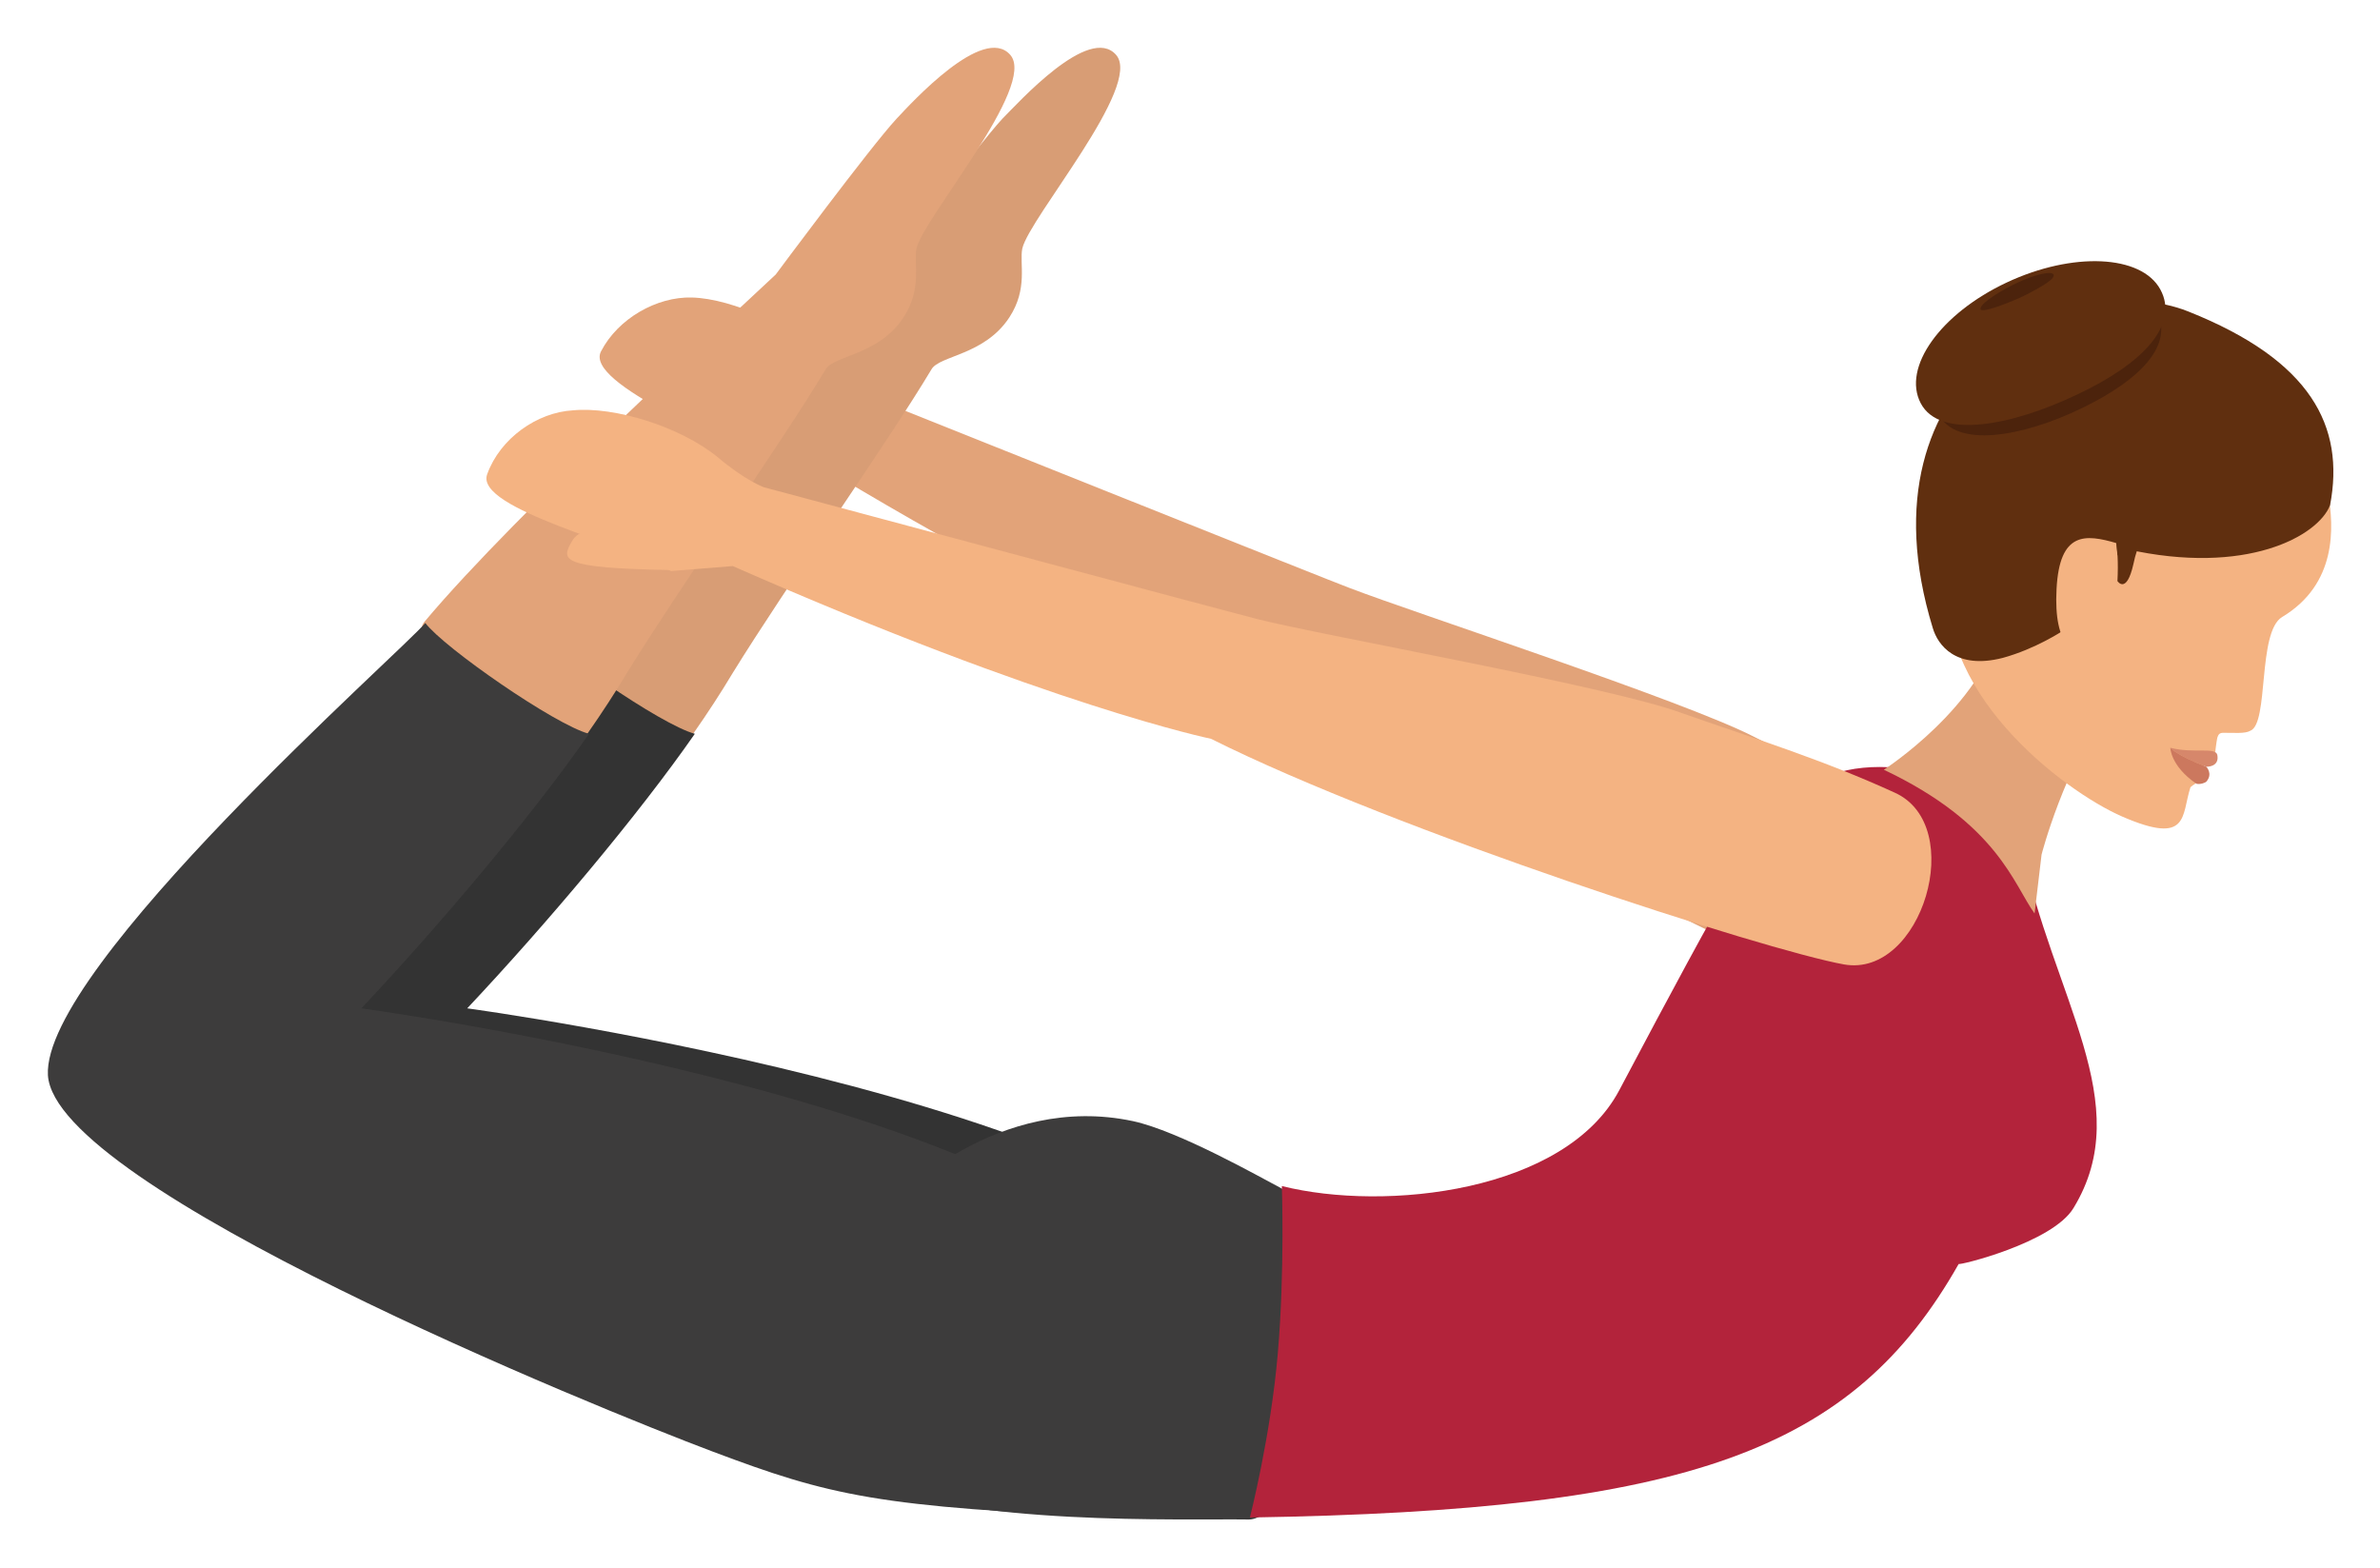
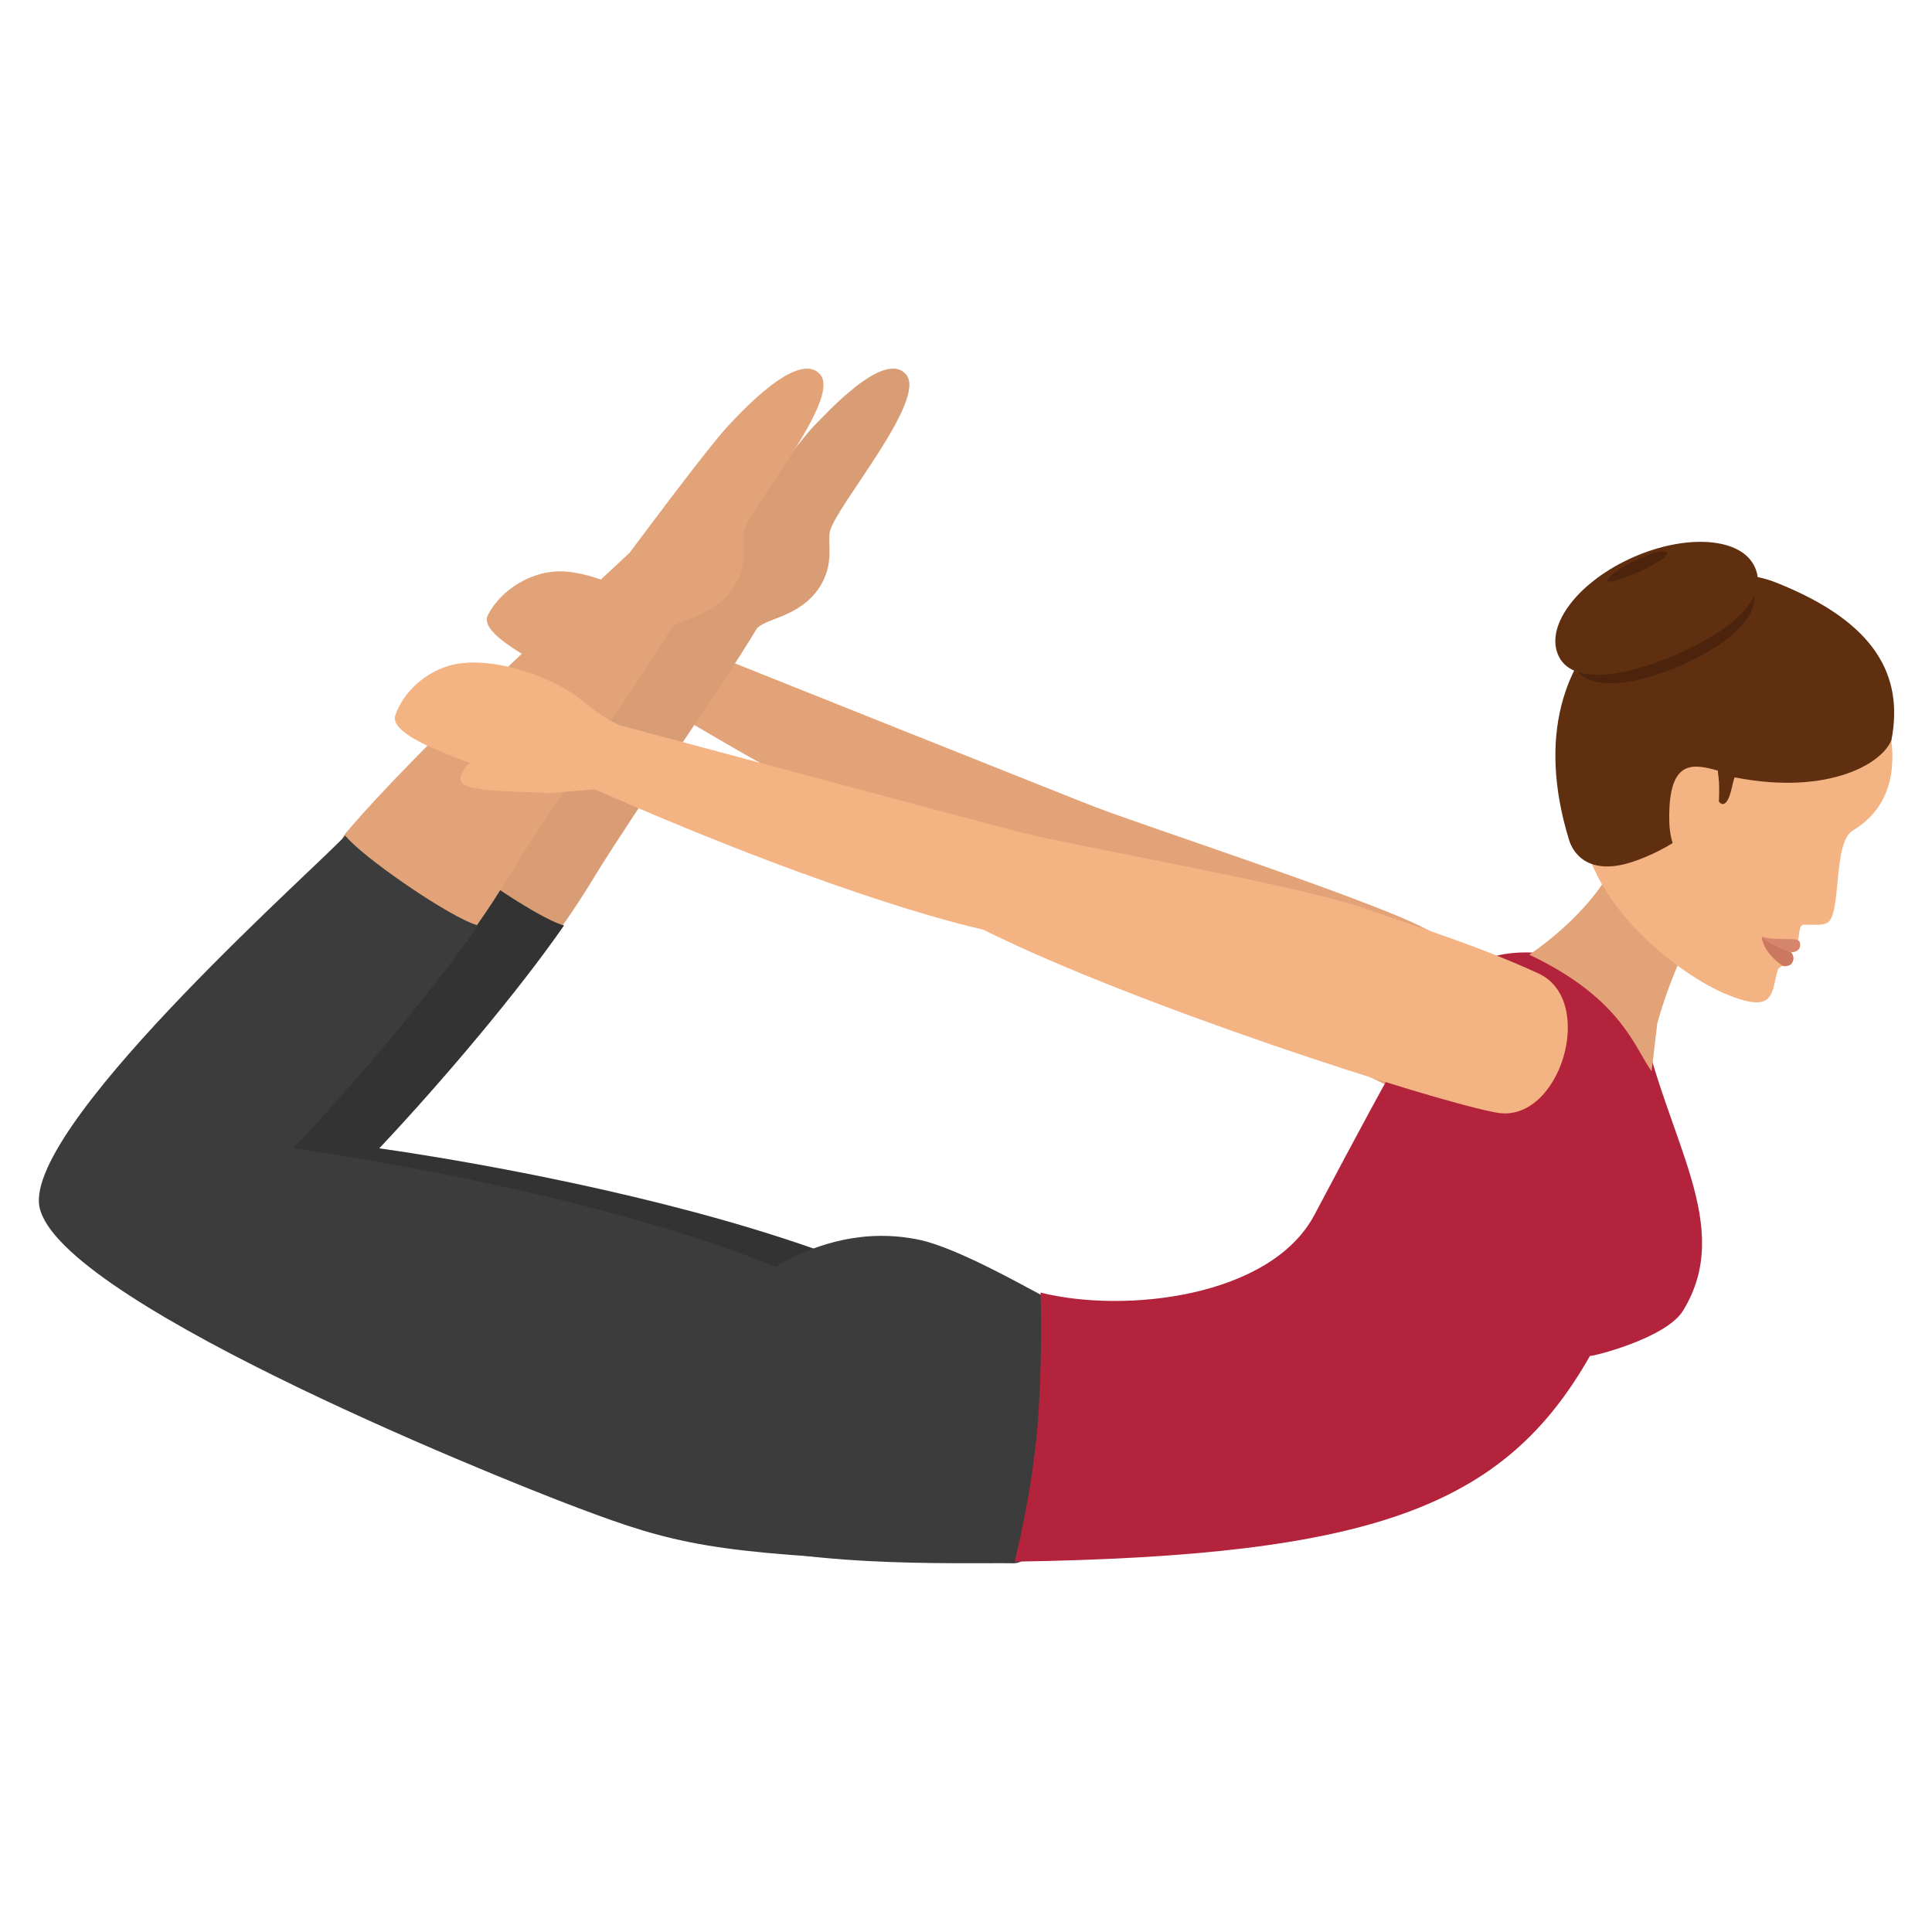
- <svg xmlns="http://www.w3.org/2000/svg" viewBox="128.9 169.6 238.4 157.0">
+ <svg xmlns="http://www.w3.org/2000/svg" viewBox="128.9 128.9 238.4 238.4">
  <path fill="#e2a379" d="M189.1 204.8c-1.7 3.3 13.2 8.9 17 11.9l6.2 .3c29.8 17.9 45.9 22.9 45.9 22.9 17.3 11.5 52 28.3 59.5 30.7 7.5 2.4 14-12.3 7.2-16.5s-13.2-7.1-20.3-10.7c-7-3.6-34-12.4-40.5-14.9-.9-.3-47.9-19.1-47.9-19.1s-1.8-1-4.2-3.5c-3.3-3.5-9.7-6.4-13.8-6.5C194.7 199.3 190.8 201.5 189.1 204.8z" />
  <path fill="#e2a379" d="M202.5 213.1c0 0-4.3-2.7-5.9-.5-1.4 1.8-1.7 2.5 9.5 4.2C206.1 216.7 206.6 215.3 202.5 213.1z" />
  <path fill="#d89d75" d="M240.7 175.1c2.7 3.1-8.7 16.3-9.4 19.4-.3 1.5 .6 4-1.3 6.9-2.5 3.8-7 3.8-7.8 5.2-4.3 7.2-14.6 21.8-19.9 30.4-1.2 2-2.5 4-3.9 6-5.6 8.2-18.8-8.4-16.4-11.1 9.3-11.1 31.4-31.2 35.2-34.8 0 0 9.5-12.8 12.1-15.6C230.9 179.9 238 172 240.7 175.1z" />
  <path fill="#333333" d="M175.7 270.6c7.9-8.4 17.1-19.3 22.8-27.5-3.4-.9-14.5-8.6-16.4-11.1-2.3 2.8-38.4 34.5-37.8 45.3 .7 11.3 54.9 33.3 66.6 37.7s16.5 5.6 41.4 6.6c2.1-6.2 10-1.8 5.1-19.3C251.3 280.8 175.7 270.6 175.7 270.6z" />
  <path fill="#3d3c3c" d="M257.2 288.6c-2.1-1.1-10.2-5.7-14.8-6.7-13.6-2.9-23.7 7.8-23.7 7.8s-10.3 25.2-3.7 28.1c10.7 4.7 32.4 3.9 39 4 4.5 0 10.6-18.4 10.6-18.4S259.3 289.6 257.2 288.6z" />
  <path fill="#e2a379" d="M230.1 175.1c2.7 3.1-8.7 16.3-9.4 19.4-.3 1.5 .6 4-1.3 6.9-2.5 3.8-7 3.8-7.8 5.2-4.3 7.2-14.6 21.8-19.9 30.4-1.2 2-2.5 4-3.9 6-5.6 8.2-18.8-8.4-16.4-11.1 9.3-11.1 31.4-31.2 35.2-34.8 0 0 9.5-12.8 12.1-15.6C220.2 179.9 227.4 172 230.1 175.1z" />
  <path fill="#3d3c3c" d="M165.1 270.6c7.9-8.4 17.1-19.3 22.8-27.5-3.4-.9-14.5-8.6-16.4-11.1-2.3 2.8-38.4 34.5-37.8 45.3 .7 11.3 54.9 33.3 66.6 37.7s16.5 5.6 41.4 6.6c2.1-6.2 10-1.8 5.1-19.3C240.6 280.8 165.1 270.6 165.1 270.6z" />
  <path fill="#b3233b" d="M336.6 290.6c6.4-10.5-2.1-21.1-5.2-36.2-.6-1.7-7-7.1-10.9-7.7-4.4-.7-9.1-.2-12.2 3.1-2.9 2.4-6.4 8.6-17.2 29-5.4 10.2-23.4 12.2-33.8 9.6 0 0 .3 8.5-.4 16.7-.7 8.3-2.8 16.5-2.8 16.5 44.1-.7 60.4-6.7 71-25.4C325 296.4 334.5 294.1 336.6 290.6z" />
  <path fill="#e2a379" d="M333.4 255.2c0 0 2.2-8.6 6.9-15.2l-11-7.8c-1.9 8.2-11.7 14.5-11.7 14.5 11.4 5.4 13 11.5 15.1 14.4L333.4 255.2z" />
  <path fill="#f4b382" d="M357.5 231.4c5.5-3.3 5.2-9 4.6-12.4-1.7-10.5-6.9-13.6-14-16.4-9.4-3.8-22.9 19.7-23.8 24.2-2.2 11.7 11.2 22 17.2 24.6 6.7 2.9 5.9-.1 6.8-2.9 0-.1 .5-.4 .5-.4 .4-.9 .8-2.2 2-3.2 0 0 .1-.9 .2-1.4 .1-.3 .2-.5 .6-.5 1.1 0 2.2 .1 2.7-.2C356.2 242.1 355 232.9 357.5 231.4z" />
  <path fill="#d6876b" d="M346.3 244.5c0 0 .5 .7 3.6 1.9 .5 0 1.3-.2 1.1-1.2C350.8 244.4 348.6 245.1 346.3 244.5z" />
  <path fill="#cc785e" d="M346.3 244.5c0 0 0 1.8 2.6 3.6 .4 .1 .9-.1 1-.2 .7-.8 0-1.5 0-1.5C346.8 245.2 346.3 244.5 346.3 244.5z" />
  <path fill="#602f0f" d="M348.1 200.8c-11.5-4.6-33.5 5.9-25.6 31.7 .5 1.7 2.3 4.2 7 3 3.3-.9 6-2.7 6-2.7 .8-.6 1.7-1.2 2.6-1.8 1-.7 2.5-6.7 3.8-6.4 12 2.7 19.2-1.3 20.4-4.4C363.8 212.3 360.4 205.7 348.1 200.8z" />
  <path fill="#f4b382" d="M334.9 228.6c-.3 5.8 1.7 6.9 4.9 7.8l1.4-8.6-.3-3.8C337.8 223.1 335.2 222.8 334.9 228.6z" />
  <path fill="#4c230c" d="M323.1 211.1c-1.8-3.4 1.7-8.4 7.7-11.3 6-2.9 12.4-2.5 14.1 .9 1.8 3.4-1.5 6.9-7.5 9.8C331.4 213.4 324.8 214.5 323.1 211.1z" />
  <path fill="#602f0f" d="M342.6 226.1c.2-1 .5-1.8 .8-2.5 .4-1 .8-1.5 .8-1.5l-3.8-.1c-.2 .5-.4 1-.6 1.5 0 0 .4 0 1.1 .1h-.1c.2 .9 .3 2.3 .2 4.2C341 227.8 341.9 229.2 342.6 226.1z" />
  <path fill="#602f0f" d="M321.3 210c-1.9-3.6 2-9 8.6-12.1s13.5-2.8 15.4 .7-1.7 7.4-8.3 10.5C330.3 212.3 323.2 213.6 321.3 210z" />
  <path fill="#4c230c" d="M327.3 200.6c-.2-.4 1.3-1.5 3.3-2.5s3.8-1.4 4-1-1.1 1.2-3.1 2.2C329.5 200.2 327.5 200.9 327.3 200.6z" />
  <path fill="#f4b382" d="M177.7 217.1c-1.3 3.5 14.3 7.1 18.4 9.7l6.2-.5c31.8 14 47.9 17.3 47.9 17.3 18.6 9.3 55.6 21.2 63.4 22.6s12.4-13.9 5.1-17.2c-7.2-3.3-14-5.4-21.4-8-7.4-2.7-35.8-7.7-42.5-9.4-.9-.2-49.4-13.2-49.4-13.2s-1.9-.7-4.6-3c-3.8-3.1-10.4-5.1-14.5-4.7C182.7 210.9 179 213.5 177.7 217.1z" />
  <path fill="#f4b382" d="M192.1 223.6c0 0-4.6-2.1-5.9 .2-1.1 1.9-1.3 2.7 9.9 2.9C196.1 226.8 196.5 225.3 192.1 223.6z" />
</svg>
